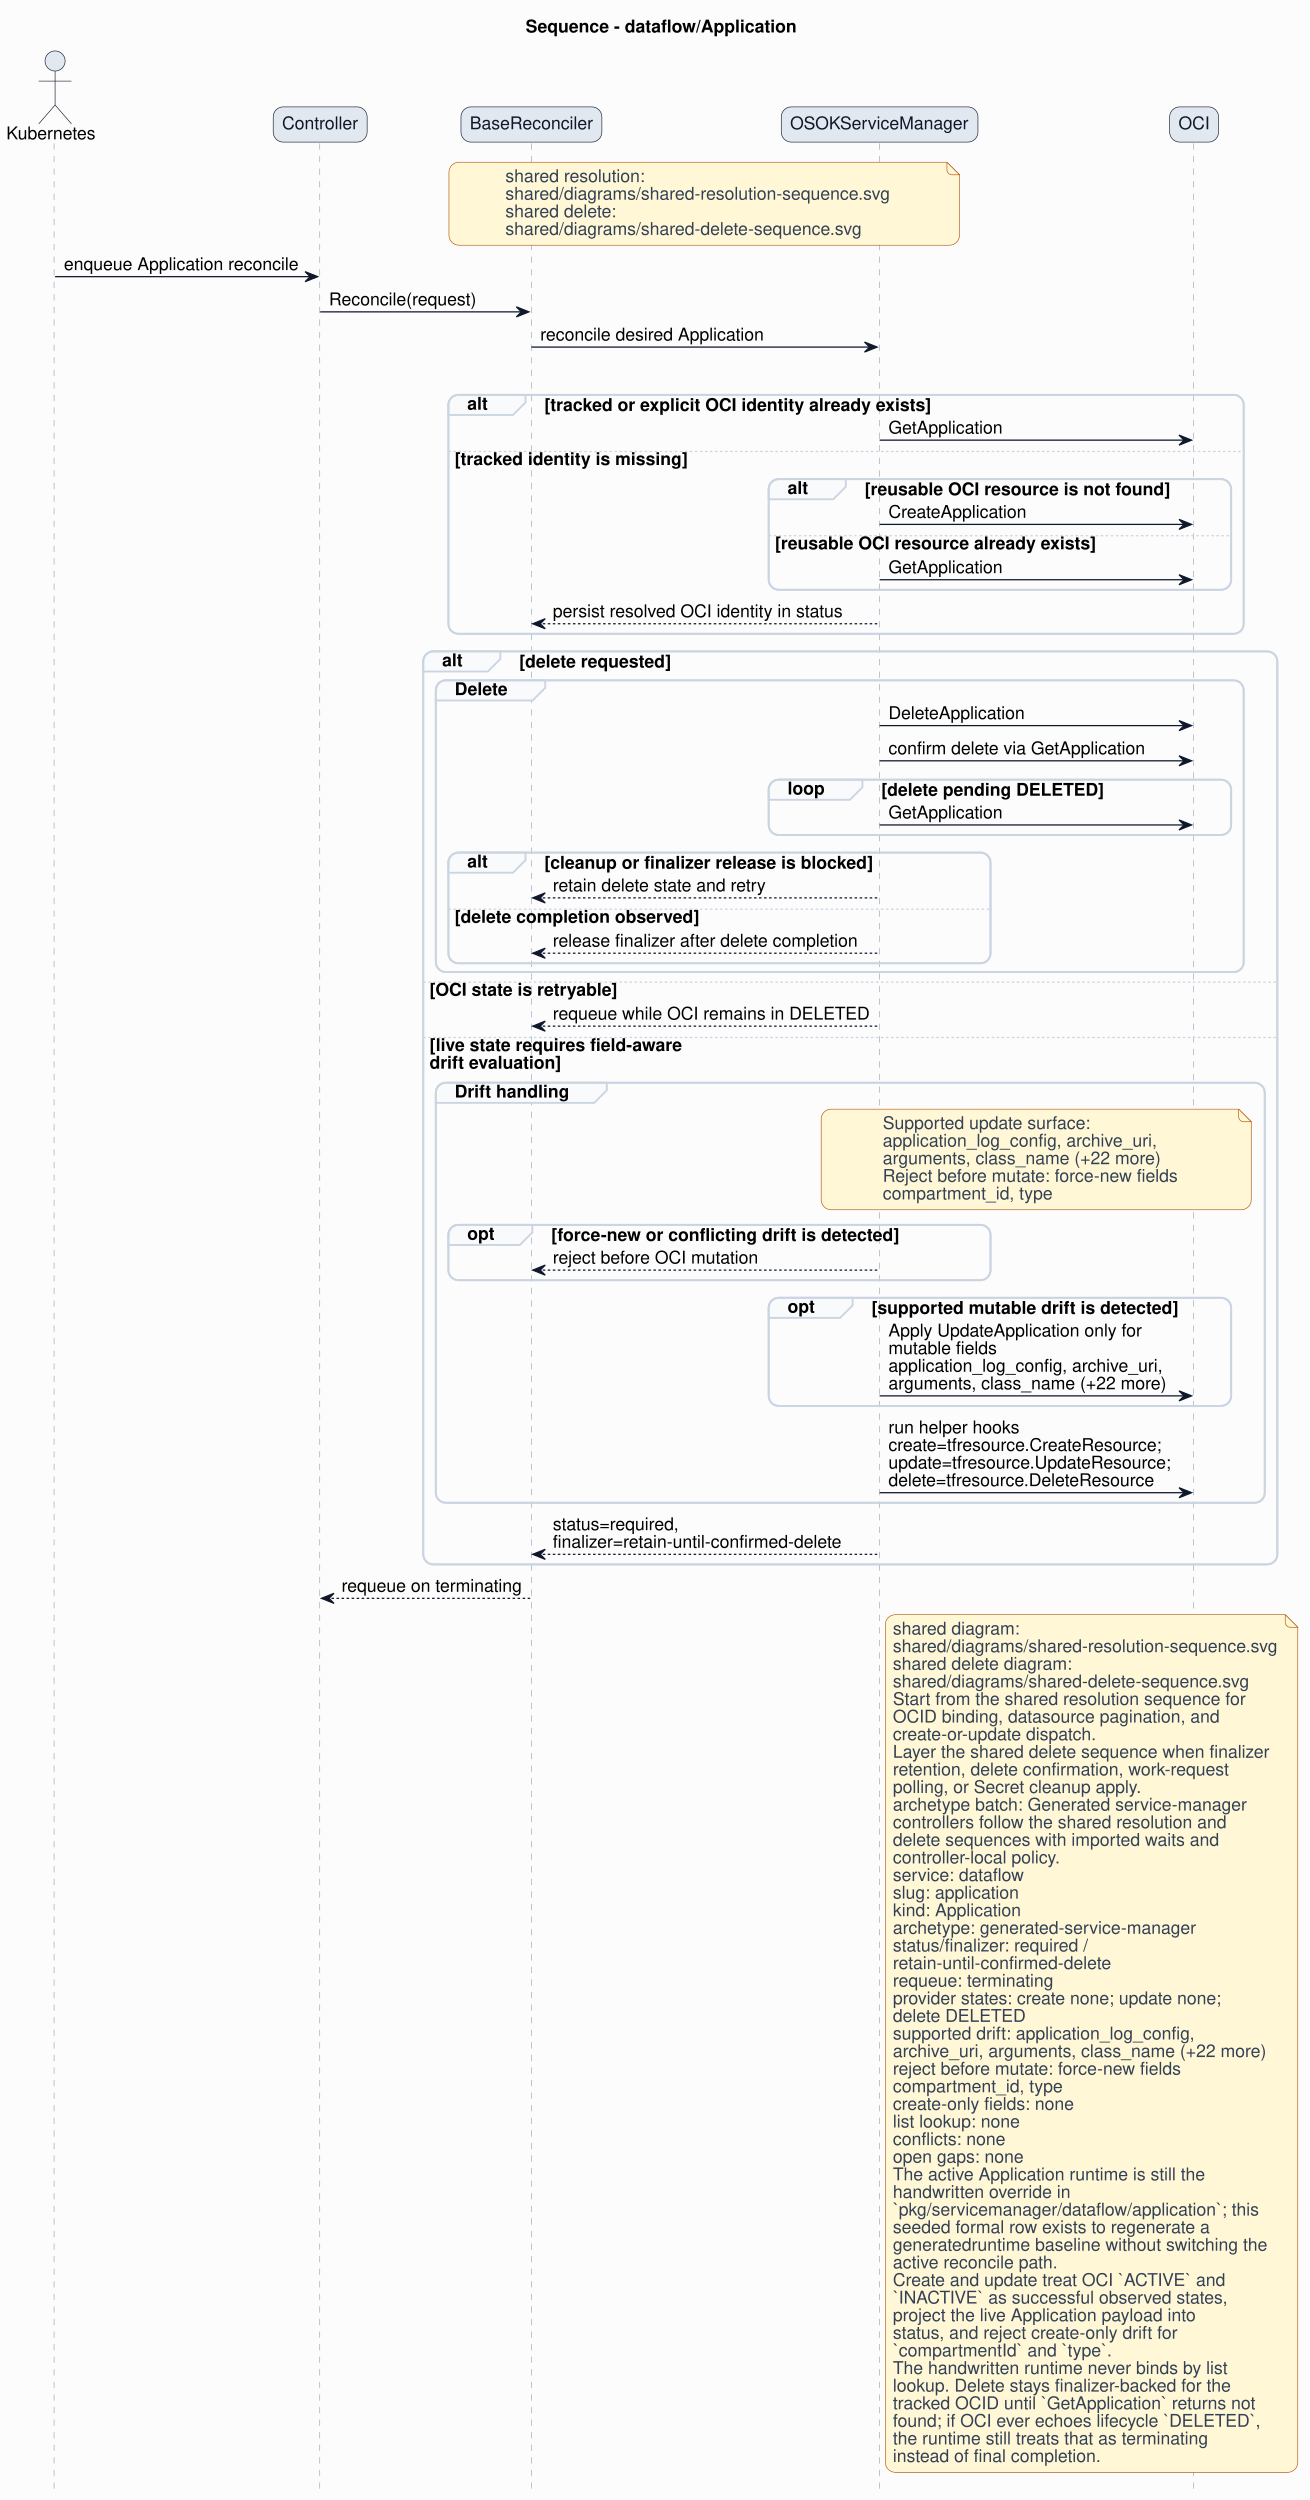
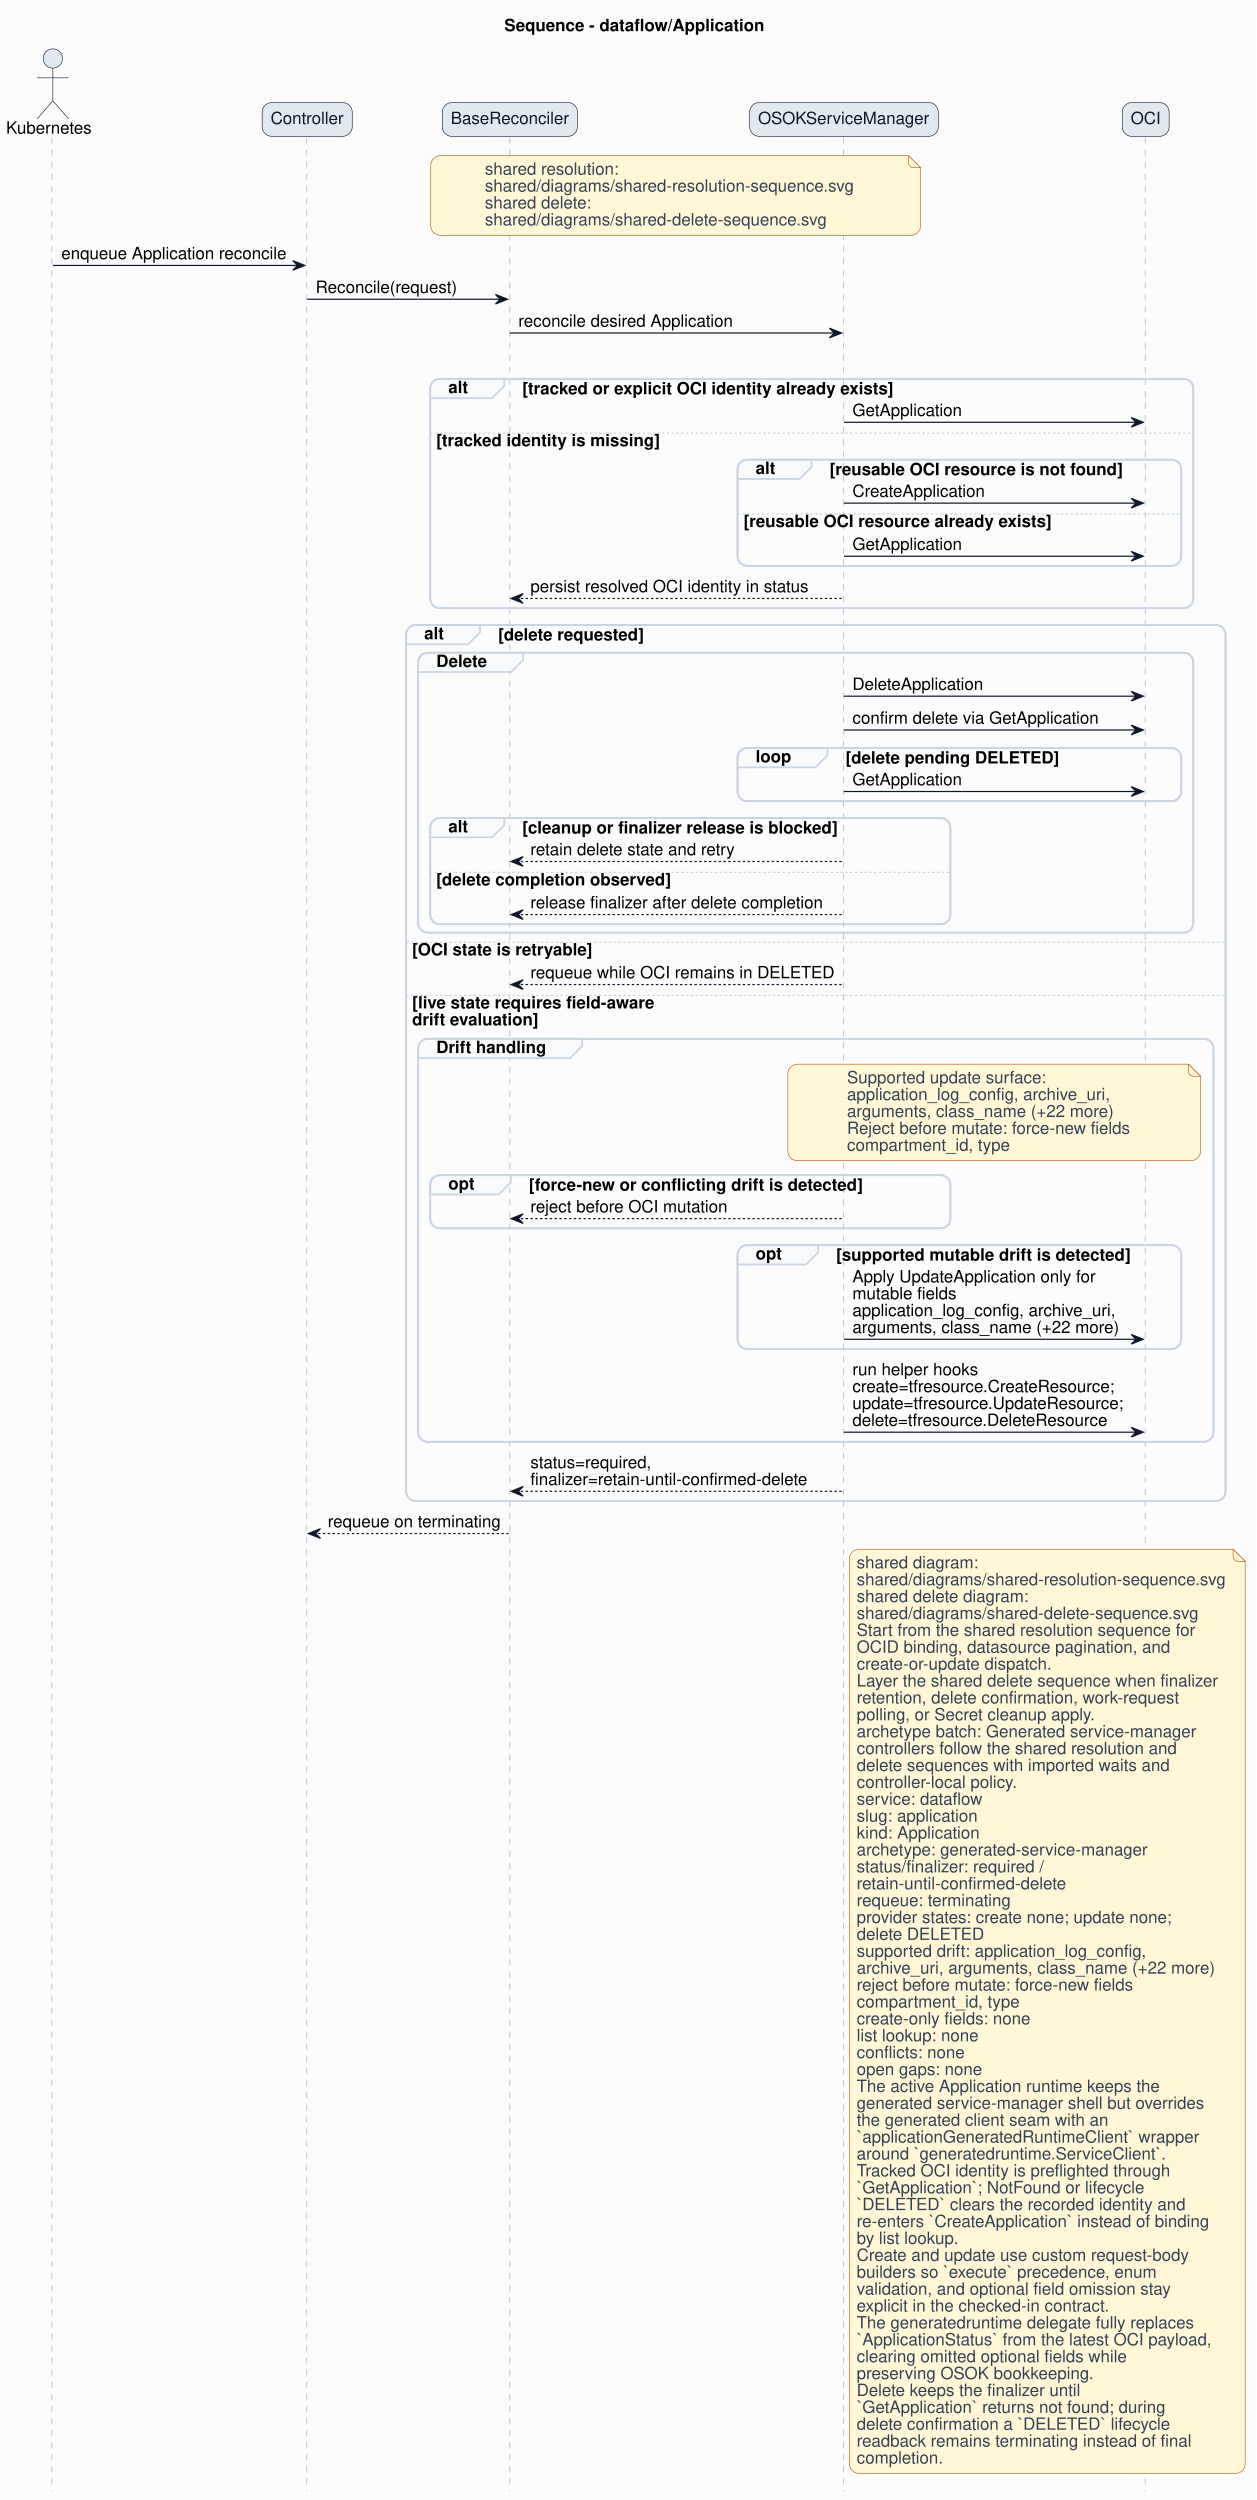
- <svg xmlns="http://www.w3.org/2000/svg" contentStyleType="text/css" data-diagram-type="SEQUENCE" height="1988px" preserveAspectRatio="none" style="width:1041px;height:1988px;background:#FCFCFD;" version="1.1" viewBox="0 0 1041 1988" width="1041px" zoomAndPan="magnify">
+ <svg xmlns="http://www.w3.org/2000/svg" contentStyleType="text/css" data-diagram-type="SEQUENCE" height="2072px" preserveAspectRatio="none" style="width:1041px;height:2072px;background:#FCFCFD;" version="1.1" viewBox="0 0 1041 2072" width="1041px" zoomAndPan="magnify">
  <defs />
  <g>
-     <rect fill="#FCFCFD" height="1988" style="stroke:none;stroke-width:1;" width="1041" x="0" y="0" />
+     <rect fill="#FCFCFD" height="2072" style="stroke:none;stroke-width:1;" width="1041" x="0" y="0" />
    <text fill="#000000" font-family="Helvetica" font-size="14" font-weight="bold" lengthAdjust="spacing" textLength="215.469" x="417.961" y="25.78">Sequence - dataflow/Application</text>
    <rect fill="none" height="190" rx="8" ry="8" style="stroke:#CBD5E1;stroke-width:1.5;" width="632.436" x="356.563" y="314" />
    <rect fill="none" height="88" rx="8" ry="8" style="stroke:#CBD5E1;stroke-width:1.5;" width="367.726" x="611.273" y="381" />
    <rect fill="none" height="726" rx="8" ry="8" style="stroke:#CBD5E1;stroke-width:1.5;" width="679.163" x="336.563" y="518" />
    <rect fill="none" height="232" rx="8" ry="8" style="stroke:#CBD5E1;stroke-width:1.5;" width="642.436" x="346.563" y="541" />
    <rect fill="none" height="44" rx="8" ry="8" style="stroke:#CBD5E1;stroke-width:1.5;" width="367.726" x="611.273" y="620" />
    <rect fill="none" height="88" rx="8" ry="8" style="stroke:#CBD5E1;stroke-width:1.5;" width="431.102" x="356.563" y="678" />
    <rect fill="none" height="334" rx="8" ry="8" style="stroke:#CBD5E1;stroke-width:1.5;" width="659.163" x="346.563" y="861" />
    <rect fill="none" height="44" rx="8" ry="8" style="stroke:#CBD5E1;stroke-width:1.5;" width="431.102" x="356.563" y="974" />
    <rect fill="none" height="86" rx="8" ry="8" style="stroke:#CBD5E1;stroke-width:1.5;" width="367.726" x="611.273" y="1032" />
    <g class="participant-lifeline" data-entity-uid="part1" data-qualified-name="Kubernetes" id="part1-lifeline">
      <g>
-         <rect fill="#000000" fill-opacity="0" height="1867" width="8" x="39.803" y="114" />
-         <line style="stroke:#94A3B8;stroke-width:0.5;stroke-dasharray:5,5;" x1="43" x2="43" y1="114" y2="1981" />
+         <rect fill="#000000" fill-opacity="0" height="1951" width="8" x="39.803" y="114" />
+         <line style="stroke:#94A3B8;stroke-width:0.5;stroke-dasharray:5,5;" x1="43" x2="43" y1="114" y2="2065" />
      </g>
    </g>
    <g class="participant-lifeline" data-entity-uid="part2" data-qualified-name="Controller" id="part2-lifeline">
      <g>
-         <rect fill="#000000" fill-opacity="0" height="1867" width="8" x="250.602" y="114" />
-         <line style="stroke:#94A3B8;stroke-width:0.5;stroke-dasharray:5,5;" x1="254.257" x2="254.257" y1="114" y2="1981" />
+         <rect fill="#000000" fill-opacity="0" height="1951" width="8" x="250.602" y="114" />
+         <line style="stroke:#94A3B8;stroke-width:0.5;stroke-dasharray:5,5;" x1="254.257" x2="254.257" y1="114" y2="2065" />
      </g>
    </g>
    <g class="participant-lifeline" data-entity-uid="part3" data-qualified-name="BaseReconciler" id="part3-lifeline">
      <g>
-         <rect fill="#000000" fill-opacity="0" height="1867" width="8" x="418.587" y="114" />
-         <line style="stroke:#94A3B8;stroke-width:0.5;stroke-dasharray:5,5;" x1="422.563" x2="422.563" y1="114" y2="1981" />
+         <rect fill="#000000" fill-opacity="0" height="1951" width="8" x="418.587" y="114" />
+         <line style="stroke:#94A3B8;stroke-width:0.5;stroke-dasharray:5,5;" x1="422.563" x2="422.563" y1="114" y2="2065" />
      </g>
    </g>
    <g class="participant-lifeline" data-entity-uid="part4" data-qualified-name="ServiceManager" id="part4-lifeline">
      <g>
-         <rect fill="#000000" fill-opacity="0" height="1867" width="8" x="695.469" y="114" />
-         <line style="stroke:#94A3B8;stroke-width:0.5;stroke-dasharray:5,5;" x1="699.273" x2="699.273" y1="114" y2="1981" />
+         <rect fill="#000000" fill-opacity="0" height="1951" width="8" x="695.469" y="114" />
+         <line style="stroke:#94A3B8;stroke-width:0.5;stroke-dasharray:5,5;" x1="699.273" x2="699.273" y1="114" y2="2065" />
      </g>
    </g>
    <g class="participant-lifeline" data-entity-uid="part5" data-qualified-name="OCI" id="part5-lifeline">
      <g>
-         <rect fill="#000000" fill-opacity="0" height="1867" width="8" x="945.554" y="114" />
-         <line style="stroke:#94A3B8;stroke-width:0.5;stroke-dasharray:5,5;" x1="949.109" x2="949.109" y1="114" y2="1981" />
+         <rect fill="#000000" fill-opacity="0" height="1951" width="8" x="945.554" y="114" />
+         <line style="stroke:#94A3B8;stroke-width:0.5;stroke-dasharray:5,5;" x1="949.109" x2="949.109" y1="114" y2="2065" />
      </g>
    </g>
    <g class="participant participant-head" data-entity-uid="part1" data-qualified-name="Kubernetes" id="part1-head">
      <text fill="#000000" font-family="Helvetica" font-size="14" lengthAdjust="spacing" textLength="71.606" x="5" y="110.78">Kubernetes</text>
      <ellipse cx="43.803" cy="48.5" fill="#E2E8F0" rx="8" ry="8" style="stroke:#0F172A;stroke-width:0.5;" />
      <path d="M43.803,56.5 L43.803,83.5 M30.803,64.5 L56.803,64.5 M43.803,83.5 L30.803,98.5 M43.803,83.5 L56.803,98.5" fill="none" style="stroke:#0F172A;stroke-width:0.5;" />
    </g>
    <g class="participant participant-head" data-entity-uid="part2" data-qualified-name="Controller" id="part2-head">
      <rect fill="#E2E8F0" height="28" rx="8" ry="8" style="stroke:#0F172A;stroke-width:0.5;" width="74.689" x="217.257" y="85" />
      <text fill="#0F172A" font-family="Helvetica" font-size="14" lengthAdjust="spacing" textLength="60.69" x="224.257" y="102.78">Controller</text>
    </g>
    <g class="participant participant-head" data-entity-uid="part3" data-qualified-name="BaseReconciler" id="part3-head">
      <rect fill="#E2E8F0" height="28" rx="8" ry="8" style="stroke:#0F172A;stroke-width:0.5;" width="112.048" x="366.563" y="85" />
      <text fill="#0F172A" font-family="Helvetica" font-size="14" lengthAdjust="spacing" textLength="98.048" x="373.563" y="102.78">BaseReconciler</text>
    </g>
    <g class="participant participant-head" data-entity-uid="part4" data-qualified-name="ServiceManager" id="part4-head">
      <rect fill="#E2E8F0" height="28" rx="8" ry="8" style="stroke:#0F172A;stroke-width:0.5;" width="156.393" x="621.273" y="85" />
      <text fill="#0F172A" font-family="Helvetica" font-size="14" lengthAdjust="spacing" textLength="142.393" x="628.273" y="102.78">OSOKServiceManager</text>
    </g>
    <g class="participant participant-head" data-entity-uid="part5" data-qualified-name="OCI" id="part5-head">
      <rect fill="#E2E8F0" height="28" rx="8" ry="8" style="stroke:#0F172A;stroke-width:0.5;" width="38.89" x="930.109" y="85" />
      <text fill="#0F172A" font-family="Helvetica" font-size="14" lengthAdjust="spacing" textLength="24.89" x="937.109" y="102.78">OCI</text>
    </g>
    <path d="M357,137 L357,187 A8,8 0 0 0 365,195 L755,195 A8,8 0 0 0 763,187 L763,139 L753,129 L365,129 A8,8 0 0 0 357,137" fill="#FFF7D6" style="stroke:#B45309;stroke-width:0.5;" />
    <path d="M753,129 L753,135 A4,4 0 0 0 757,139 L763,139 L753,129" fill="#FFF7D6" style="stroke:#B45309;stroke-width:0.5;" />
    <text fill="#334155" font-family="Helvetica" font-size="14" lengthAdjust="spacing" textLength="111.289" x="401.855" y="144.78">shared resolution:</text>
    <text fill="#334155" font-family="Helvetica" font-size="14" lengthAdjust="spacing" textLength="307.392" x="401.855" y="158.78">shared/diagrams/shared-resolution-sequence.svg</text>
    <text fill="#334155" font-family="Helvetica" font-size="14" lengthAdjust="spacing" textLength="88.731" x="401.855" y="172.78">shared delete:</text>
    <text fill="#334155" font-family="Helvetica" font-size="14" lengthAdjust="spacing" textLength="284.833" x="401.855" y="186.78">shared/diagrams/shared-delete-sequence.svg</text>
    <g class="message" data-entity-1="part1" data-entity-2="part2" id="msg1">
      <polygon fill="#0F172A" points="242.602,216,252.602,220,242.602,224,246.602,220" style="stroke:#0F172A;stroke-width:1;" />
      <line style="stroke:#0F172A;stroke-width:1;" x1="43.803" x2="248.602" y1="220" y2="220" />
      <text fill="#000000" font-family="Helvetica" font-size="14" lengthAdjust="spacing" textLength="186.799" x="50.803" y="214.78">enqueue Application reconcile</text>
    </g>
    <g class="message" data-entity-1="part2" data-entity-2="part3" id="msg2">
      <polygon fill="#0F172A" points="410.587,244,420.587,248,410.587,252,414.587,248" style="stroke:#0F172A;stroke-width:1;" />
      <line style="stroke:#0F172A;stroke-width:1;" x1="254.602" x2="416.587" y1="248" y2="248" />
      <text fill="#000000" font-family="Helvetica" font-size="14" lengthAdjust="spacing" textLength="117.496" x="261.602" y="242.78">Reconcile(request)</text>
    </g>
    <g class="message" data-entity-1="part3" data-entity-2="part4" id="msg3">
      <polygon fill="#0F172A" points="687.469,272,697.469,276,687.469,280,691.469,276" style="stroke:#0F172A;stroke-width:1;" />
      <line style="stroke:#0F172A;stroke-width:1;" x1="422.587" x2="693.469" y1="276" y2="276" />
      <text fill="#000000" font-family="Helvetica" font-size="14" lengthAdjust="spacing" textLength="178.213" x="429.587" y="270.78">reconcile desired Application</text>
    </g>
    <path d="M364.563,314 L417.901,314 L417.901,320 L407.901,330 L356.563,330 L356.563,322 A8,8 0 0 1 364.563,314" fill="#F8FAFC" style="stroke:#CBD5E1;stroke-width:1.5;" />
    <rect fill="none" height="190" rx="8" ry="8" style="stroke:#CBD5E1;stroke-width:1.5;" width="632.436" x="356.563" y="314" />
    <text fill="#000000" font-family="Helvetica" font-size="14" font-weight="bold" lengthAdjust="spacing" textLength="16.338" x="371.563" y="325.78">alt</text>
    <text fill="#000000" font-family="Helvetica" font-size="14" font-weight="bold" lengthAdjust="spacing" textLength="308.109" x="432.901" y="326.78">[tracked or explicit OCI identity already exists]</text>
    <g class="message" data-entity-1="part4" data-entity-2="part5" id="msg4">
      <polygon fill="#0F172A" points="937.554,346,947.554,350,937.554,354,941.554,350" style="stroke:#0F172A;stroke-width:1;" />
      <line style="stroke:#0F172A;stroke-width:1;" x1="699.469" x2="943.554" y1="350" y2="350" />
      <text fill="#000000" font-family="Helvetica" font-size="14" lengthAdjust="spacing" textLength="91.055" x="706.469" y="344.78">GetApplication</text>
    </g>
    <line style="stroke:#CBD5E1;stroke-width:1;stroke-dasharray:2,2;" x1="356.563" x2="988.999" y1="359" y2="359" />
    <text fill="#000000" font-family="Helvetica" font-size="14" font-weight="bold" lengthAdjust="spacing" textLength="185.158" x="361.563" y="369.78">[tracked identity is missing]</text>
    <path d="M619.273,381 L672.611,381 L672.611,387 L662.611,397 L611.273,397 L611.273,389 A8,8 0 0 1 619.273,381" fill="#F8FAFC" style="stroke:#CBD5E1;stroke-width:1.5;" />
    <rect fill="none" height="88" rx="8" ry="8" style="stroke:#CBD5E1;stroke-width:1.5;" width="367.726" x="611.273" y="381" />
    <text fill="#000000" font-family="Helvetica" font-size="14" font-weight="bold" lengthAdjust="spacing" textLength="16.338" x="626.273" y="392.78">alt</text>
    <text fill="#000000" font-family="Helvetica" font-size="14" font-weight="bold" lengthAdjust="spacing" textLength="242.703" x="687.611" y="393.78">[reusable OCI resource is not found]</text>
    <g class="message" data-entity-1="part4" data-entity-2="part5" id="msg5">
      <polygon fill="#0F172A" points="937.554,413,947.554,417,937.554,421,941.554,417" style="stroke:#0F172A;stroke-width:1;" />
      <line style="stroke:#0F172A;stroke-width:1;" x1="699.469" x2="943.554" y1="417" y2="417" />
      <text fill="#000000" font-family="Helvetica" font-size="14" lengthAdjust="spacing" textLength="110.51" x="706.469" y="411.78">CreateApplication</text>
    </g>
    <line style="stroke:#CBD5E1;stroke-width:1;stroke-dasharray:2,2;" x1="611.273" x2="978.999" y1="426" y2="426" />
    <text fill="#000000" font-family="Helvetica" font-size="14" font-weight="bold" lengthAdjust="spacing" textLength="255.233" x="616.273" y="436.78">[reusable OCI resource already exists]</text>
    <g class="message" data-entity-1="part4" data-entity-2="part5" id="msg6">
      <polygon fill="#0F172A" points="937.554,457,947.554,461,937.554,465,941.554,461" style="stroke:#0F172A;stroke-width:1;" />
      <line style="stroke:#0F172A;stroke-width:1;" x1="699.469" x2="943.554" y1="461" y2="461" />
      <text fill="#000000" font-family="Helvetica" font-size="14" lengthAdjust="spacing" textLength="91.055" x="706.469" y="455.78">GetApplication</text>
    </g>
    <g class="message" data-entity-1="part4" data-entity-2="part3" id="msg7">
      <polygon fill="#0F172A" points="433.587,492,423.587,496,433.587,500,429.587,496" style="stroke:#0F172A;stroke-width:1;" />
      <line style="stroke:#0F172A;stroke-width:1;stroke-dasharray:2,2;" x1="427.587" x2="698.469" y1="496" y2="496" />
      <text fill="#000000" font-family="Helvetica" font-size="14" lengthAdjust="spacing" textLength="231.096" x="439.587" y="490.78">persist resolved OCI identity in status</text>
    </g>
    <path d="M344.563,518 L397.901,518 L397.901,524 L387.901,534 L336.563,534 L336.563,526 A8,8 0 0 1 344.563,518" fill="#F8FAFC" style="stroke:#CBD5E1;stroke-width:1.5;" />
    <rect fill="none" height="726" rx="8" ry="8" style="stroke:#CBD5E1;stroke-width:1.5;" width="679.163" x="336.563" y="518" />
    <text fill="#000000" font-family="Helvetica" font-size="14" font-weight="bold" lengthAdjust="spacing" textLength="16.338" x="351.563" y="529.78">alt</text>
    <text fill="#000000" font-family="Helvetica" font-size="14" font-weight="bold" lengthAdjust="spacing" textLength="120.586" x="412.901" y="530.78">[delete requested]</text>
    <path d="M354.563,541 L433.584,541 L433.584,547 L423.584,557 L346.563,557 L346.563,549 A8,8 0 0 1 354.563,541" fill="#F8FAFC" style="stroke:#CBD5E1;stroke-width:1.5;" />
    <rect fill="none" height="232" rx="8" ry="8" style="stroke:#CBD5E1;stroke-width:1.5;" width="642.436" x="346.563" y="541" />
    <text fill="#000000" font-family="Helvetica" font-size="14" font-weight="bold" lengthAdjust="spacing" textLength="42.02" x="361.563" y="552.78">Delete</text>
    <g class="message" data-entity-1="part4" data-entity-2="part5" id="msg8">
      <polygon fill="#0F172A" points="937.554,573,947.554,577,937.554,581,941.554,577" style="stroke:#0F172A;stroke-width:1;" />
      <line style="stroke:#0F172A;stroke-width:1;" x1="699.469" x2="943.554" y1="577" y2="577" />
      <text fill="#000000" font-family="Helvetica" font-size="14" lengthAdjust="spacing" textLength="108.958" x="706.469" y="571.78">DeleteApplication</text>
    </g>
    <g class="message" data-entity-1="part4" data-entity-2="part5" id="msg9">
      <polygon fill="#0F172A" points="937.554,601,947.554,605,937.554,609,941.554,605" style="stroke:#0F172A;stroke-width:1;" />
      <line style="stroke:#0F172A;stroke-width:1;" x1="699.469" x2="943.554" y1="605" y2="605" />
      <text fill="#000000" font-family="Helvetica" font-size="14" lengthAdjust="spacing" textLength="204.661" x="706.469" y="599.78">confirm delete via GetApplication</text>
    </g>
    <path d="M619.273,620 L685.818,620 L685.818,626 L675.818,636 L611.273,636 L611.273,628 A8,8 0 0 1 619.273,620" fill="#F8FAFC" style="stroke:#CBD5E1;stroke-width:1.5;" />
    <rect fill="none" height="44" rx="8" ry="8" style="stroke:#CBD5E1;stroke-width:1.5;" width="367.726" x="611.273" y="620" />
    <text fill="#000000" font-family="Helvetica" font-size="14" font-weight="bold" lengthAdjust="spacing" textLength="29.545" x="626.273" y="631.78">loop</text>
    <text fill="#000000" font-family="Helvetica" font-size="14" font-weight="bold" lengthAdjust="spacing" textLength="177.338" x="700.818" y="632.78">[delete pending DELETED]</text>
    <g class="message" data-entity-1="part4" data-entity-2="part5" id="msg10">
      <polygon fill="#0F172A" points="937.554,652,947.554,656,937.554,660,941.554,656" style="stroke:#0F172A;stroke-width:1;" />
      <line style="stroke:#0F172A;stroke-width:1;" x1="699.469" x2="943.554" y1="656" y2="656" />
      <text fill="#000000" font-family="Helvetica" font-size="14" lengthAdjust="spacing" textLength="91.055" x="706.469" y="650.78">GetApplication</text>
    </g>
    <path d="M364.563,678 L417.901,678 L417.901,684 L407.901,694 L356.563,694 L356.563,686 A8,8 0 0 1 364.563,678" fill="#F8FAFC" style="stroke:#CBD5E1;stroke-width:1.5;" />
    <rect fill="none" height="88" rx="8" ry="8" style="stroke:#CBD5E1;stroke-width:1.5;" width="431.102" x="356.563" y="678" />
    <text fill="#000000" font-family="Helvetica" font-size="14" font-weight="bold" lengthAdjust="spacing" textLength="16.338" x="371.563" y="689.78">alt</text>
    <text fill="#000000" font-family="Helvetica" font-size="14" font-weight="bold" lengthAdjust="spacing" textLength="261.427" x="432.901" y="690.78">[cleanup or finalizer release is blocked]</text>
    <g class="message" data-entity-1="part4" data-entity-2="part3" id="msg11">
      <polygon fill="#0F172A" points="433.587,710,423.587,714,433.587,718,429.587,714" style="stroke:#0F172A;stroke-width:1;" />
      <line style="stroke:#0F172A;stroke-width:1;stroke-dasharray:2,2;" x1="427.587" x2="698.469" y1="714" y2="714" />
      <text fill="#000000" font-family="Helvetica" font-size="14" lengthAdjust="spacing" textLength="170.434" x="439.587" y="708.78">retain delete state and retry</text>
    </g>
    <line style="stroke:#CBD5E1;stroke-width:1;stroke-dasharray:2,2;" x1="356.563" x2="787.665" y1="723" y2="723" />
    <text fill="#000000" font-family="Helvetica" font-size="14" font-weight="bold" lengthAdjust="spacing" textLength="194.482" x="361.563" y="733.78">[delete completion observed]</text>
    <g class="message" data-entity-1="part4" data-entity-2="part3" id="msg12">
      <polygon fill="#0F172A" points="433.587,754,423.587,758,433.587,762,429.587,758" style="stroke:#0F172A;stroke-width:1;" />
      <line style="stroke:#0F172A;stroke-width:1;stroke-dasharray:2,2;" x1="427.587" x2="698.469" y1="758" y2="758" />
      <text fill="#000000" font-family="Helvetica" font-size="14" lengthAdjust="spacing" textLength="243.578" x="439.587" y="752.78">release finalizer after delete completion</text>
    </g>
    <line style="stroke:#CBD5E1;stroke-width:1;stroke-dasharray:2,2;" x1="336.563" x2="1015.726" y1="781" y2="781" />
    <text fill="#000000" font-family="Helvetica" font-size="14" font-weight="bold" lengthAdjust="spacing" textLength="149.386" x="341.563" y="791.78">[OCI state is retryable]</text>
    <g class="message" data-entity-1="part4" data-entity-2="part3" id="msg13">
      <polygon fill="#0F172A" points="433.587,812,423.587,816,433.587,820,429.587,816" style="stroke:#0F172A;stroke-width:1;" />
      <line style="stroke:#0F172A;stroke-width:1;stroke-dasharray:2,2;" x1="427.587" x2="698.469" y1="816" y2="816" />
      <text fill="#000000" font-family="Helvetica" font-size="14" lengthAdjust="spacing" textLength="252.882" x="439.587" y="810.78">requeue while OCI remains in DELETED</text>
    </g>
    <line style="stroke:#CBD5E1;stroke-width:1;stroke-dasharray:2,2;" x1="336.563" x2="1015.726" y1="825" y2="825" />
    <text fill="#000000" font-family="Helvetica" font-size="14" font-weight="bold" lengthAdjust="spacing" textLength="200.751" x="341.563" y="835.78">[live state requires field-aware</text>
    <text fill="#000000" font-family="Helvetica" font-size="14" font-weight="bold" lengthAdjust="spacing" textLength="105.007" x="341.563" y="849.78">drift evaluation]</text>
    <path d="M354.563,861 L482.55,861 L482.55,867 L472.55,877 L346.563,877 L346.563,869 A8,8 0 0 1 354.563,861" fill="#F8FAFC" style="stroke:#CBD5E1;stroke-width:1.5;" />
    <rect fill="none" height="334" rx="8" ry="8" style="stroke:#CBD5E1;stroke-width:1.5;" width="659.163" x="346.563" y="861" />
    <text fill="#000000" font-family="Helvetica" font-size="14" font-weight="bold" lengthAdjust="spacing" textLength="90.986" x="361.563" y="872.78">Drift handling</text>
    <path d="M653,890 L653,954 A8,8 0 0 0 661,962 L987,962 A8,8 0 0 0 995,954 L995,892 L985,882 L661,882 A8,8 0 0 0 653,890" fill="#FFF7D6" style="stroke:#B45309;stroke-width:0.5;" />
    <path d="M985,882 L985,888 A4,4 0 0 0 989,892 L995,892 L985,882" fill="#FFF7D6" style="stroke:#B45309;stroke-width:0.5;" />
    <text fill="#334155" font-family="Helvetica" font-size="14" lengthAdjust="spacing" textLength="165.006" x="701.974" y="897.78">Supported update surface:</text>
    <text fill="#334155" font-family="Helvetica" font-size="14" lengthAdjust="spacing" textLength="218.695" x="701.974" y="911.78">application_log_config, archive_uri,</text>
    <text fill="#334155" font-family="Helvetica" font-size="14" lengthAdjust="spacing" textLength="221.375" x="701.974" y="925.78">arguments, class_name (+22 more)</text>
    <text fill="#334155" font-family="Helvetica" font-size="14" lengthAdjust="spacing" textLength="235.778" x="701.974" y="939.78">Reject before mutate: force-new fields</text>
    <text fill="#334155" font-family="Helvetica" font-size="14" lengthAdjust="spacing" textLength="134.62" x="701.974" y="953.78">compartment_id, type</text>
    <path d="M364.563,974 L423.329,974 L423.329,980 L413.329,990 L356.563,990 L356.563,982 A8,8 0 0 1 364.563,974" fill="#F8FAFC" style="stroke:#CBD5E1;stroke-width:1.5;" />
    <rect fill="none" height="44" rx="8" ry="8" style="stroke:#CBD5E1;stroke-width:1.5;" width="431.102" x="356.563" y="974" />
    <text fill="#000000" font-family="Helvetica" font-size="14" font-weight="bold" lengthAdjust="spacing" textLength="21.766" x="371.563" y="985.78">opt</text>
    <text fill="#000000" font-family="Helvetica" font-size="14" font-weight="bold" lengthAdjust="spacing" textLength="276.131" x="438.329" y="986.78">[force-new or conflicting drift is detected]</text>
    <g class="message" data-entity-1="part4" data-entity-2="part3" id="msg14">
      <polygon fill="#0F172A" points="433.587,1006,423.587,1010,433.587,1014,429.587,1010" style="stroke:#0F172A;stroke-width:1;" />
      <line style="stroke:#0F172A;stroke-width:1;stroke-dasharray:2,2;" x1="427.587" x2="698.469" y1="1010" y2="1010" />
      <text fill="#000000" font-family="Helvetica" font-size="14" lengthAdjust="spacing" textLength="164.185" x="439.587" y="1004.78">reject before OCI mutation</text>
    </g>
    <path d="M619.273,1032 L678.039,1032 L678.039,1038 L668.039,1048 L611.273,1048 L611.273,1040 A8,8 0 0 1 619.273,1032" fill="#F8FAFC" style="stroke:#CBD5E1;stroke-width:1.5;" />
    <rect fill="none" height="86" rx="8" ry="8" style="stroke:#CBD5E1;stroke-width:1.5;" width="367.726" x="611.273" y="1032" />
    <text fill="#000000" font-family="Helvetica" font-size="14" font-weight="bold" lengthAdjust="spacing" textLength="21.766" x="626.273" y="1043.78">opt</text>
    <text fill="#000000" font-family="Helvetica" font-size="14" font-weight="bold" lengthAdjust="spacing" textLength="243.462" x="693.039" y="1044.78">[supported mutable drift is detected]</text>
    <g class="message" data-entity-1="part4" data-entity-2="part5" id="msg15">
      <polygon fill="#0F172A" points="937.554,1106,947.554,1110,937.554,1114,941.554,1110" style="stroke:#0F172A;stroke-width:1;" />
      <line style="stroke:#0F172A;stroke-width:1;" x1="699.469" x2="943.554" y1="1110" y2="1110" />
      <text fill="#000000" font-family="Helvetica" font-size="14" lengthAdjust="spacing" textLength="202.344" x="706.469" y="1062.78">Apply UpdateApplication only for</text>
      <text fill="#000000" font-family="Helvetica" font-size="14" lengthAdjust="spacing" textLength="86.379" x="706.469" y="1076.78">mutable fields</text>
      <text fill="#000000" font-family="Helvetica" font-size="14" lengthAdjust="spacing" textLength="218.695" x="706.469" y="1090.78">application_log_config, archive_uri,</text>
      <text fill="#000000" font-family="Helvetica" font-size="14" lengthAdjust="spacing" textLength="221.375" x="706.469" y="1104.78">arguments, class_name (+22 more)</text>
    </g>
    <g class="message" data-entity-1="part4" data-entity-2="part5" id="msg16">
      <polygon fill="#0F172A" points="937.554,1183,947.554,1187,937.554,1191,941.554,1187" style="stroke:#0F172A;stroke-width:1;" />
      <line style="stroke:#0F172A;stroke-width:1;" x1="699.469" x2="943.554" y1="1187" y2="1187" />
      <text fill="#000000" font-family="Helvetica" font-size="14" lengthAdjust="spacing" textLength="104.289" x="706.469" y="1139.78">run helper hooks</text>
      <text fill="#000000" font-family="Helvetica" font-size="14" lengthAdjust="spacing" textLength="219.051" x="706.469" y="1153.78">create=tfresource.CreateResource;</text>
      <text fill="#000000" font-family="Helvetica" font-size="14" lengthAdjust="spacing" textLength="226.085" x="706.469" y="1167.78">update=tfresource.UpdateResource;</text>
      <text fill="#000000" font-family="Helvetica" font-size="14" lengthAdjust="spacing" textLength="212.844" x="706.469" y="1181.78">delete=tfresource.DeleteResource</text>
    </g>
    <g class="message" data-entity-1="part4" data-entity-2="part3" id="msg17">
      <polygon fill="#0F172A" points="433.587,1232,423.587,1236,433.587,1240,429.587,1236" style="stroke:#0F172A;stroke-width:1;" />
      <line style="stroke:#0F172A;stroke-width:1;stroke-dasharray:2,2;" x1="427.587" x2="698.469" y1="1236" y2="1236" />
      <text fill="#000000" font-family="Helvetica" font-size="14" lengthAdjust="spacing" textLength="100.782" x="439.587" y="1216.78">status=required,</text>
      <text fill="#000000" font-family="Helvetica" font-size="14" lengthAdjust="spacing" textLength="230.72" x="439.587" y="1230.78">finalizer=retain-until-confirmed-delete</text>
    </g>
    <g class="message" data-entity-1="part3" data-entity-2="part2" id="msg18">
      <polygon fill="#0F172A" points="265.602,1267,255.602,1271,265.602,1275,261.602,1271" style="stroke:#0F172A;stroke-width:1;" />
      <line style="stroke:#0F172A;stroke-width:1;stroke-dasharray:2,2;" x1="259.602" x2="421.587" y1="1271" y2="1271" />
      <text fill="#000000" font-family="Helvetica" font-size="14" lengthAdjust="spacing" textLength="143.985" x="271.602" y="1265.78">requeue on terminating</text>
    </g>
-     <path d="M704,1292 L704,1958 A8,8 0 0 0 712,1966 L1024,1966 A8,8 0 0 0 1032,1958 L1032,1294 L1022,1284 L712,1284 A8,8 0 0 0 704,1292" fill="#FFF7D6" style="stroke:#B45309;stroke-width:0.5;" />
+     <path d="M704,1292 L704,2042 A8,8 0 0 0 712,2050 L1024,2050 A8,8 0 0 0 1032,2042 L1032,1294 L1022,1284 L712,1284 A8,8 0 0 0 704,1292" fill="#FFF7D6" style="stroke:#B45309;stroke-width:0.5;" />
    <path d="M1022,1284 L1022,1290 A4,4 0 0 0 1026,1294 L1032,1294 L1022,1284" fill="#FFF7D6" style="stroke:#B45309;stroke-width:0.5;" />
    <text fill="#334155" font-family="Helvetica" font-size="14" lengthAdjust="spacing" textLength="101.165" x="710" y="1299.78">shared diagram:</text>
    <text fill="#334155" font-family="Helvetica" font-size="14" lengthAdjust="spacing" textLength="307.392" x="710" y="1313.78">shared/diagrams/shared-resolution-sequence.svg</text>
    <text fill="#334155" font-family="Helvetica" font-size="14" lengthAdjust="spacing" textLength="143.199" x="710" y="1327.78">shared delete diagram:</text>
    <text fill="#334155" font-family="Helvetica" font-size="14" lengthAdjust="spacing" textLength="284.833" x="710" y="1341.78">shared/diagrams/shared-delete-sequence.svg</text>
    <text fill="#334155" font-family="Helvetica" font-size="14" lengthAdjust="spacing" textLength="280.93" x="710" y="1355.78">Start from the shared resolution sequence for</text>
    <text fill="#334155" font-family="Helvetica" font-size="14" lengthAdjust="spacing" textLength="260.729" x="710" y="1369.78">OCID binding, datasource pagination, and</text>
    <text fill="#334155" font-family="Helvetica" font-size="14" lengthAdjust="spacing" textLength="163.427" x="710" y="1383.78">create-or-update dispatch.</text>
    <text fill="#334155" font-family="Helvetica" font-size="14" lengthAdjust="spacing" textLength="301.198" x="710" y="1397.78">Layer the shared delete sequence when finalizer</text>
    <text fill="#334155" font-family="Helvetica" font-size="14" lengthAdjust="spacing" textLength="269.247" x="710" y="1411.78">retention, delete confirmation, work-request</text>
    <text fill="#334155" font-family="Helvetica" font-size="14" lengthAdjust="spacing" textLength="199.233" x="710" y="1425.78">polling, or Secret cleanup apply.</text>
    <text fill="#334155" font-family="Helvetica" font-size="14" lengthAdjust="spacing" textLength="281.709" x="710" y="1439.78">archetype batch: Generated service-manager</text>
    <text fill="#334155" font-family="Helvetica" font-size="14" lengthAdjust="spacing" textLength="266.15" x="710" y="1453.78">controllers follow the shared resolution and</text>
    <text fill="#334155" font-family="Helvetica" font-size="14" lengthAdjust="spacing" textLength="259.93" x="710" y="1467.78">delete sequences with imported waits and</text>
    <text fill="#334155" font-family="Helvetica" font-size="14" lengthAdjust="spacing" textLength="134.606" x="710" y="1481.78">controller-local policy.</text>
    <text fill="#334155" font-family="Helvetica" font-size="14" lengthAdjust="spacing" textLength="104.269" x="710" y="1495.78">service: dataflow</text>
    <text fill="#334155" font-family="Helvetica" font-size="14" lengthAdjust="spacing" textLength="100.399" x="710" y="1509.78">slug: application</text>
    <text fill="#334155" font-family="Helvetica" font-size="14" lengthAdjust="spacing" textLength="101.951" x="710" y="1523.78">kind: Application</text>
    <text fill="#334155" font-family="Helvetica" font-size="14" lengthAdjust="spacing" textLength="241.24" x="710" y="1537.78">archetype: generated-service-manager</text>
    <text fill="#334155" font-family="Helvetica" font-size="14" lengthAdjust="spacing" textLength="156.406" x="710" y="1551.78">status/finalizer: required /</text>
    <text fill="#334155" font-family="Helvetica" font-size="14" lengthAdjust="spacing" textLength="174.303" x="710" y="1565.78">retain-until-confirmed-delete</text>
    <text fill="#334155" font-family="Helvetica" font-size="14" lengthAdjust="spacing" textLength="128.413" x="710" y="1579.78">requeue: terminating</text>
    <text fill="#334155" font-family="Helvetica" font-size="14" lengthAdjust="spacing" textLength="263.067" x="710" y="1593.78">provider states: create none; update none;</text>
    <text fill="#334155" font-family="Helvetica" font-size="14" lengthAdjust="spacing" textLength="106.606" x="710" y="1607.78">delete DELETED</text>
    <text fill="#334155" font-family="Helvetica" font-size="14" lengthAdjust="spacing" textLength="239.716" x="710" y="1621.78">supported drift: application_log_config,</text>
    <text fill="#334155" font-family="Helvetica" font-size="14" lengthAdjust="spacing" textLength="297.63" x="710" y="1635.78">archive_uri, arguments, class_name (+22 more)</text>
    <text fill="#334155" font-family="Helvetica" font-size="14" lengthAdjust="spacing" textLength="230.33" x="710" y="1649.78">reject before mutate: force-new fields</text>
    <text fill="#334155" font-family="Helvetica" font-size="14" lengthAdjust="spacing" textLength="134.62" x="710" y="1663.78">compartment_id, type</text>
    <text fill="#334155" font-family="Helvetica" font-size="14" lengthAdjust="spacing" textLength="144.751" x="710" y="1677.78">create-only fields: none</text>
    <text fill="#334155" font-family="Helvetica" font-size="14" lengthAdjust="spacing" textLength="101.179" x="710" y="1691.78">list lookup: none</text>
    <text fill="#334155" font-family="Helvetica" font-size="14" lengthAdjust="spacing" textLength="89.496" x="710" y="1705.78">conflicts: none</text>
    <text fill="#334155" font-family="Helvetica" font-size="14" lengthAdjust="spacing" textLength="104.316" x="710" y="1719.78">open gaps: none</text>
-     <text fill="#334155" font-family="Helvetica" font-size="14" lengthAdjust="spacing" textLength="248.999" x="710" y="1733.78">The active Application runtime is still the</text>
-     <text fill="#334155" font-family="Helvetica" font-size="14" lengthAdjust="spacing" textLength="141.634" x="710" y="1747.78">handwritten override in</text>
-     <text fill="#334155" font-family="Helvetica" font-size="14" lengthAdjust="spacing" textLength="291.812" x="710" y="1761.78">`pkg/servicemanager/dataflow/application`; this</text>
-     <text fill="#334155" font-family="Helvetica" font-size="14" lengthAdjust="spacing" textLength="253.689" x="710" y="1775.78">seeded formal row exists to regenerate a</text>
-     <text fill="#334155" font-family="Helvetica" font-size="14" lengthAdjust="spacing" textLength="298.847" x="710" y="1789.78">generatedruntime baseline without switching the</text>
-     <text fill="#334155" font-family="Helvetica" font-size="14" lengthAdjust="spacing" textLength="131.517" x="710" y="1803.78">active reconcile path.</text>
-     <text fill="#334155" font-family="Helvetica" font-size="14" lengthAdjust="spacing" textLength="267.688" x="710" y="1817.78">Create and update treat OCI `ACTIVE` and</text>
-     <text fill="#334155" font-family="Helvetica" font-size="14" lengthAdjust="spacing" textLength="268.427" x="710" y="1831.78">`INACTIVE` as successful observed states,</text>
-     <text fill="#334155" font-family="Helvetica" font-size="14" lengthAdjust="spacing" textLength="242.04" x="710" y="1845.78">project the live Application payload into</text>
-     <text fill="#334155" font-family="Helvetica" font-size="14" lengthAdjust="spacing" textLength="227.213" x="710" y="1859.78">status, and reject create-only drift for</text>
-     <text fill="#334155" font-family="Helvetica" font-size="14" lengthAdjust="spacing" textLength="173.51" x="710" y="1873.78">`compartmentId` and `type`.</text>
-     <text fill="#334155" font-family="Helvetica" font-size="14" lengthAdjust="spacing" textLength="266.909" x="710" y="1887.78">The handwritten runtime never binds by list</text>
-     <text fill="#334155" font-family="Helvetica" font-size="14" lengthAdjust="spacing" textLength="271.585" x="710" y="1901.78">lookup. Delete stays finalizer-backed for the</text>
-     <text fill="#334155" font-family="Helvetica" font-size="14" lengthAdjust="spacing" textLength="289.454" x="710" y="1915.78">tracked OCID until `GetApplication` returns not</text>
-     <text fill="#334155" font-family="Helvetica" font-size="14" lengthAdjust="spacing" textLength="294.109" x="710" y="1929.78">found; if OCI ever echoes lifecycle `DELETED`,</text>
-     <text fill="#334155" font-family="Helvetica" font-size="14" lengthAdjust="spacing" textLength="252.109" x="710" y="1943.78">the runtime still treats that as terminating</text>
-     <text fill="#334155" font-family="Helvetica" font-size="14" lengthAdjust="spacing" textLength="165.765" x="710" y="1957.78">instead of final completion.</text>
+     <text fill="#334155" font-family="Helvetica" font-size="14" lengthAdjust="spacing" textLength="252.137" x="710" y="1733.78">The active Application runtime keeps the</text>
+     <text fill="#334155" font-family="Helvetica" font-size="14" lengthAdjust="spacing" textLength="288.709" x="710" y="1747.78">generated service-manager shell but overrides</text>
+     <text fill="#334155" font-family="Helvetica" font-size="14" lengthAdjust="spacing" textLength="209.351" x="710" y="1761.78">the generated client seam with an</text>
+     <text fill="#334155" font-family="Helvetica" font-size="14" lengthAdjust="spacing" textLength="284.812" x="710" y="1775.78">`applicationGeneratedRuntimeClient` wrapper</text>
+     <text fill="#334155" font-family="Helvetica" font-size="14" lengthAdjust="spacing" textLength="256.799" x="710" y="1789.78">around `generatedruntime.ServiceClient`.</text>
+     <text fill="#334155" font-family="Helvetica" font-size="14" lengthAdjust="spacing" textLength="262.24" x="710" y="1803.78">Tracked OCI identity is preflighted through</text>
+     <text fill="#334155" font-family="Helvetica" font-size="14" lengthAdjust="spacing" textLength="239.661" x="710" y="1817.78">`GetApplication`; NotFound or lifecycle</text>
+     <text fill="#334155" font-family="Helvetica" font-size="14" lengthAdjust="spacing" textLength="273.123" x="710" y="1831.78">`DELETED` clears the recorded identity and</text>
+     <text fill="#334155" font-family="Helvetica" font-size="14" lengthAdjust="spacing" textLength="293.385" x="710" y="1845.78">re-enters `CreateApplication` instead of binding</text>
+     <text fill="#334155" font-family="Helvetica" font-size="14" lengthAdjust="spacing" textLength="84.82" x="710" y="1859.78">by list lookup.</text>
+     <text fill="#334155" font-family="Helvetica" font-size="14" lengthAdjust="spacing" textLength="277.06" x="710" y="1873.78">Create and update use custom request-body</text>
+     <text fill="#334155" font-family="Helvetica" font-size="14" lengthAdjust="spacing" textLength="249.806" x="710" y="1887.78">builders so `execute` precedence, enum</text>
+     <text fill="#334155" font-family="Helvetica" font-size="14" lengthAdjust="spacing" textLength="261.488" x="710" y="1901.78">validation, and optional field omission stay</text>
+     <text fill="#334155" font-family="Helvetica" font-size="14" lengthAdjust="spacing" textLength="210.102" x="710" y="1915.78">explicit in the checked-in contract.</text>
+     <text fill="#334155" font-family="Helvetica" font-size="14" lengthAdjust="spacing" textLength="280.95" x="710" y="1929.78">The generatedruntime delegate fully replaces</text>
+     <text fill="#334155" font-family="Helvetica" font-size="14" lengthAdjust="spacing" textLength="295.695" x="710" y="1943.78">`ApplicationStatus` from the latest OCI payload,</text>
+     <text fill="#334155" font-family="Helvetica" font-size="14" lengthAdjust="spacing" textLength="224.123" x="710" y="1957.78">clearing omitted optional fields while</text>
+     <text fill="#334155" font-family="Helvetica" font-size="14" lengthAdjust="spacing" textLength="196.889" x="710" y="1971.78">preserving OSOK bookkeeping.</text>
+     <text fill="#334155" font-family="Helvetica" font-size="14" lengthAdjust="spacing" textLength="186.772" x="710" y="1985.78">Delete keeps the finalizer until</text>
+     <text fill="#334155" font-family="Helvetica" font-size="14" lengthAdjust="spacing" textLength="256.812" x="710" y="1999.78">`GetApplication` returns not found; during</text>
+     <text fill="#334155" font-family="Helvetica" font-size="14" lengthAdjust="spacing" textLength="261.434" x="710" y="2013.78">delete confirmation a `DELETED` lifecycle</text>
+     <text fill="#334155" font-family="Helvetica" font-size="14" lengthAdjust="spacing" textLength="278.592" x="710" y="2027.78">readback remains terminating instead of final</text>
+     <text fill="#334155" font-family="Helvetica" font-size="14" lengthAdjust="spacing" textLength="71.593" x="710" y="2041.78">completion.</text>
  </g>
</svg>
